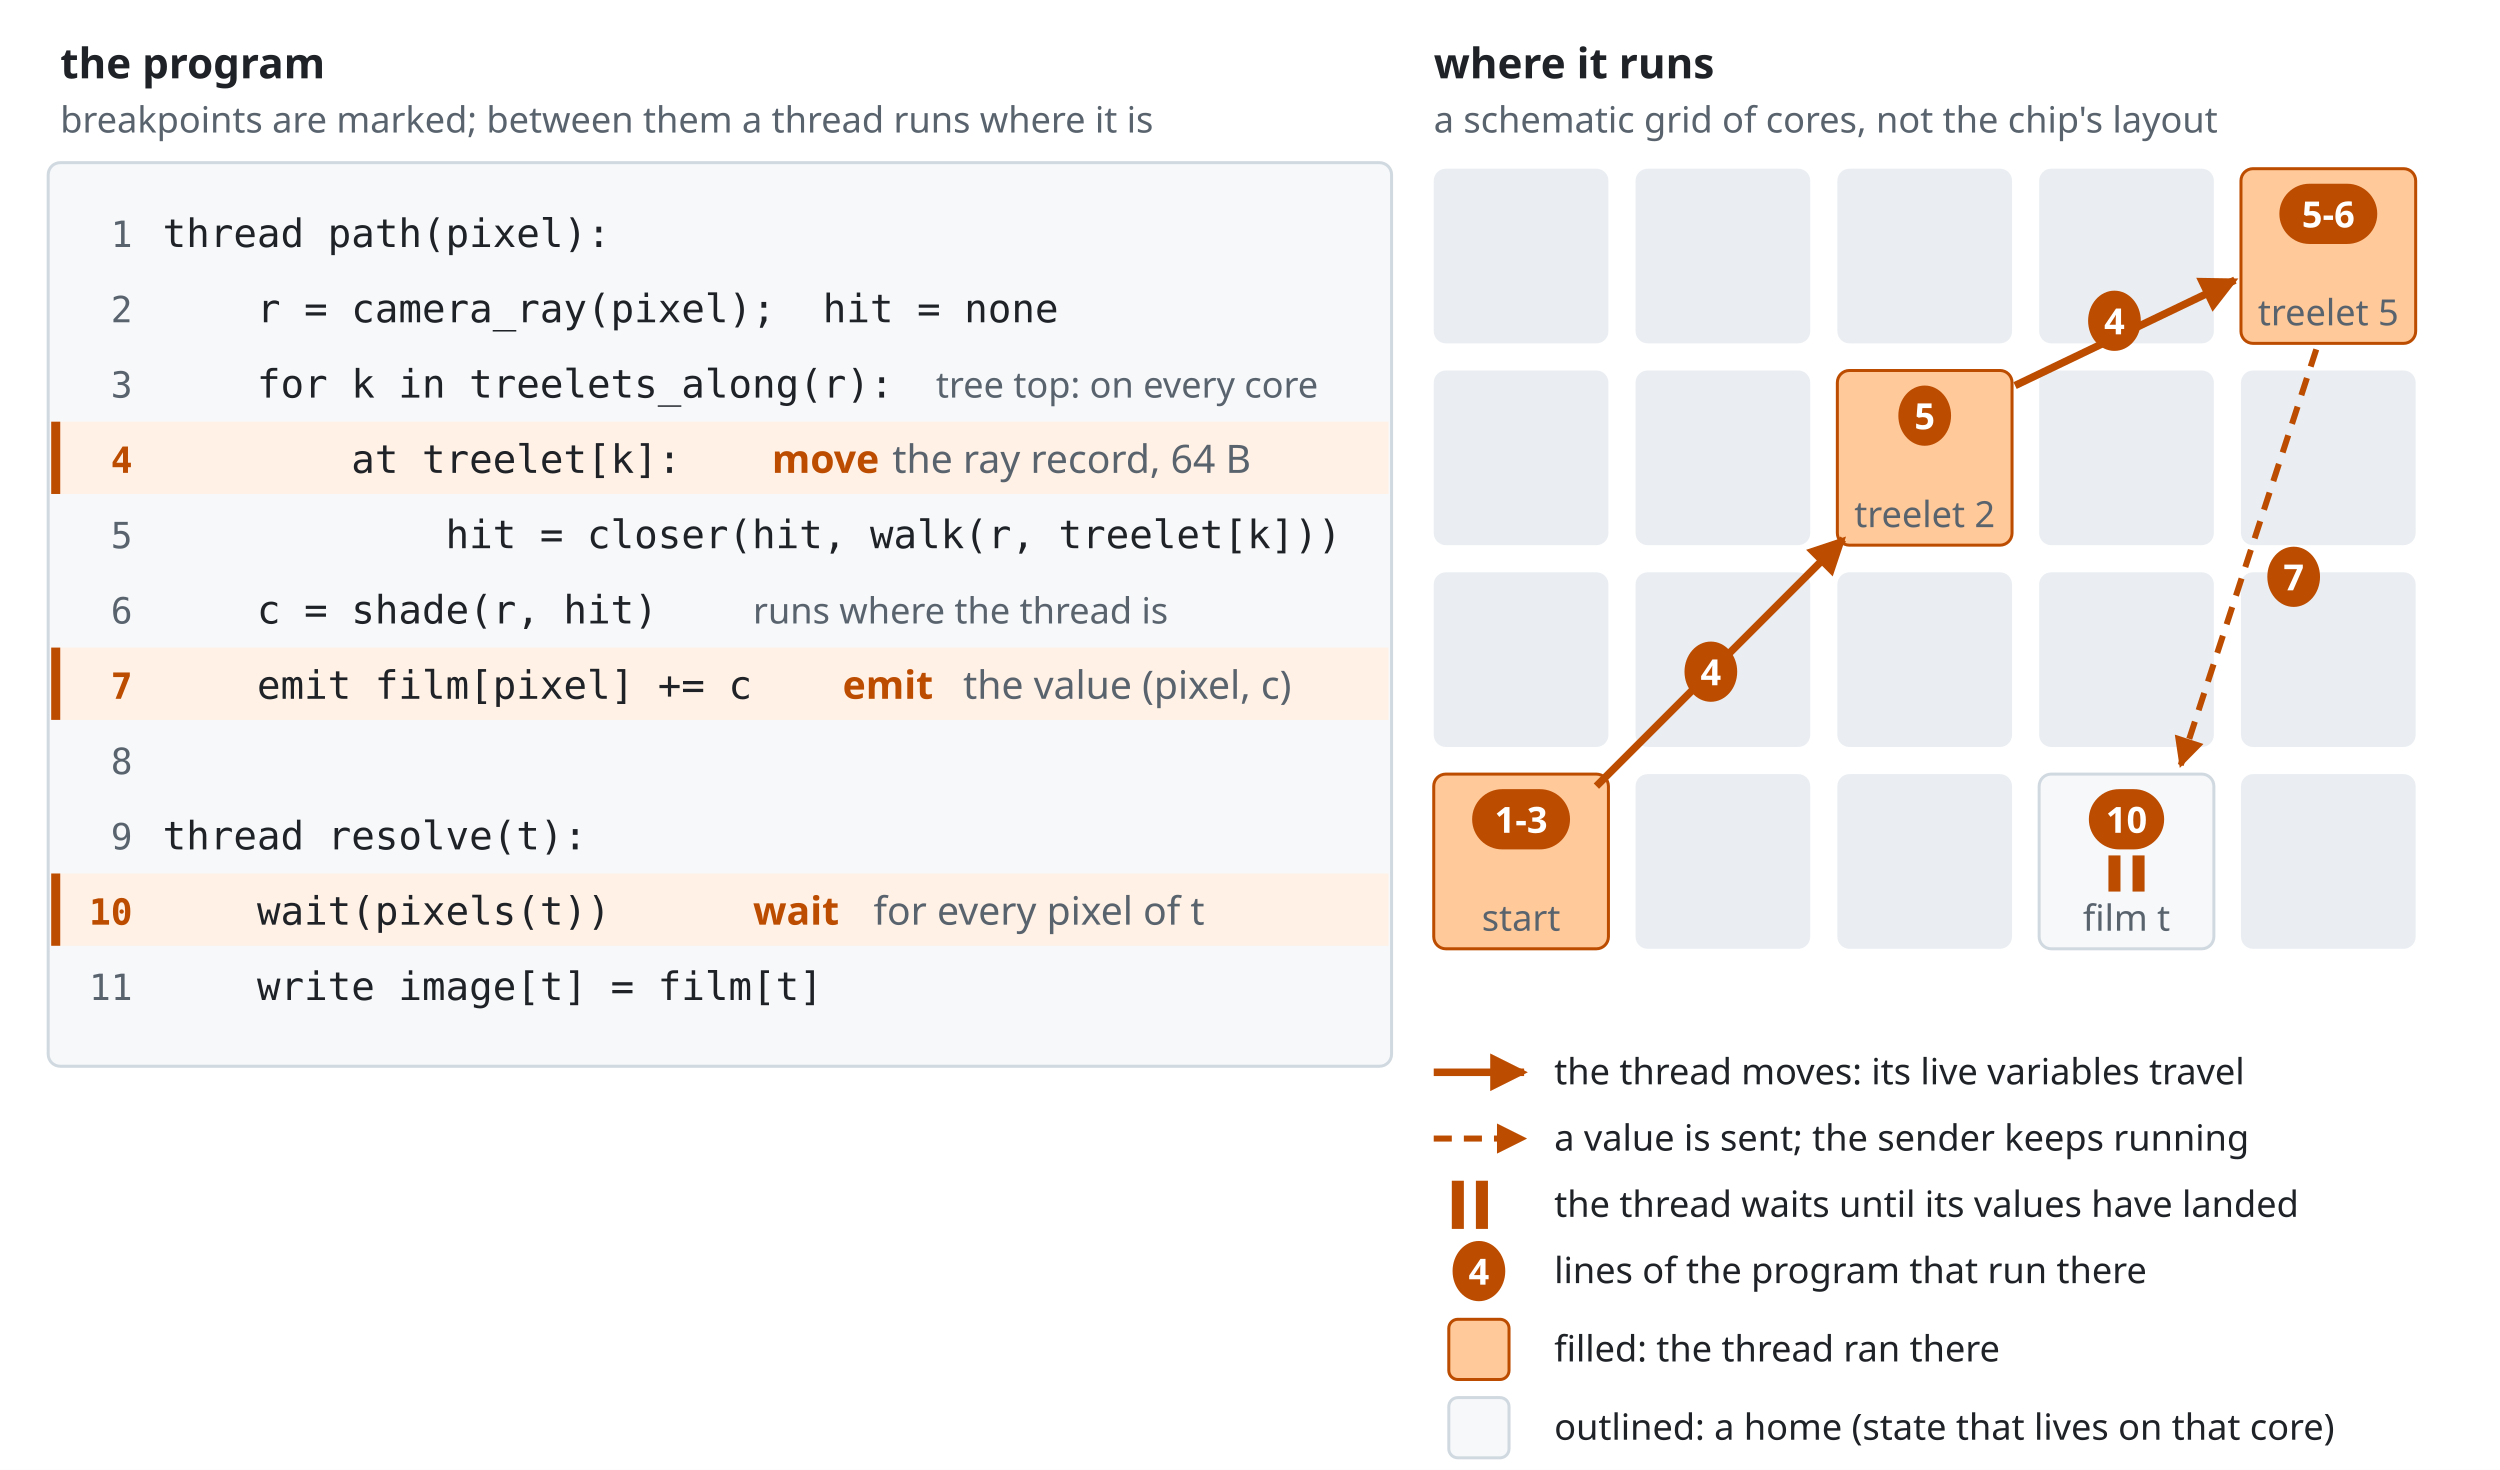
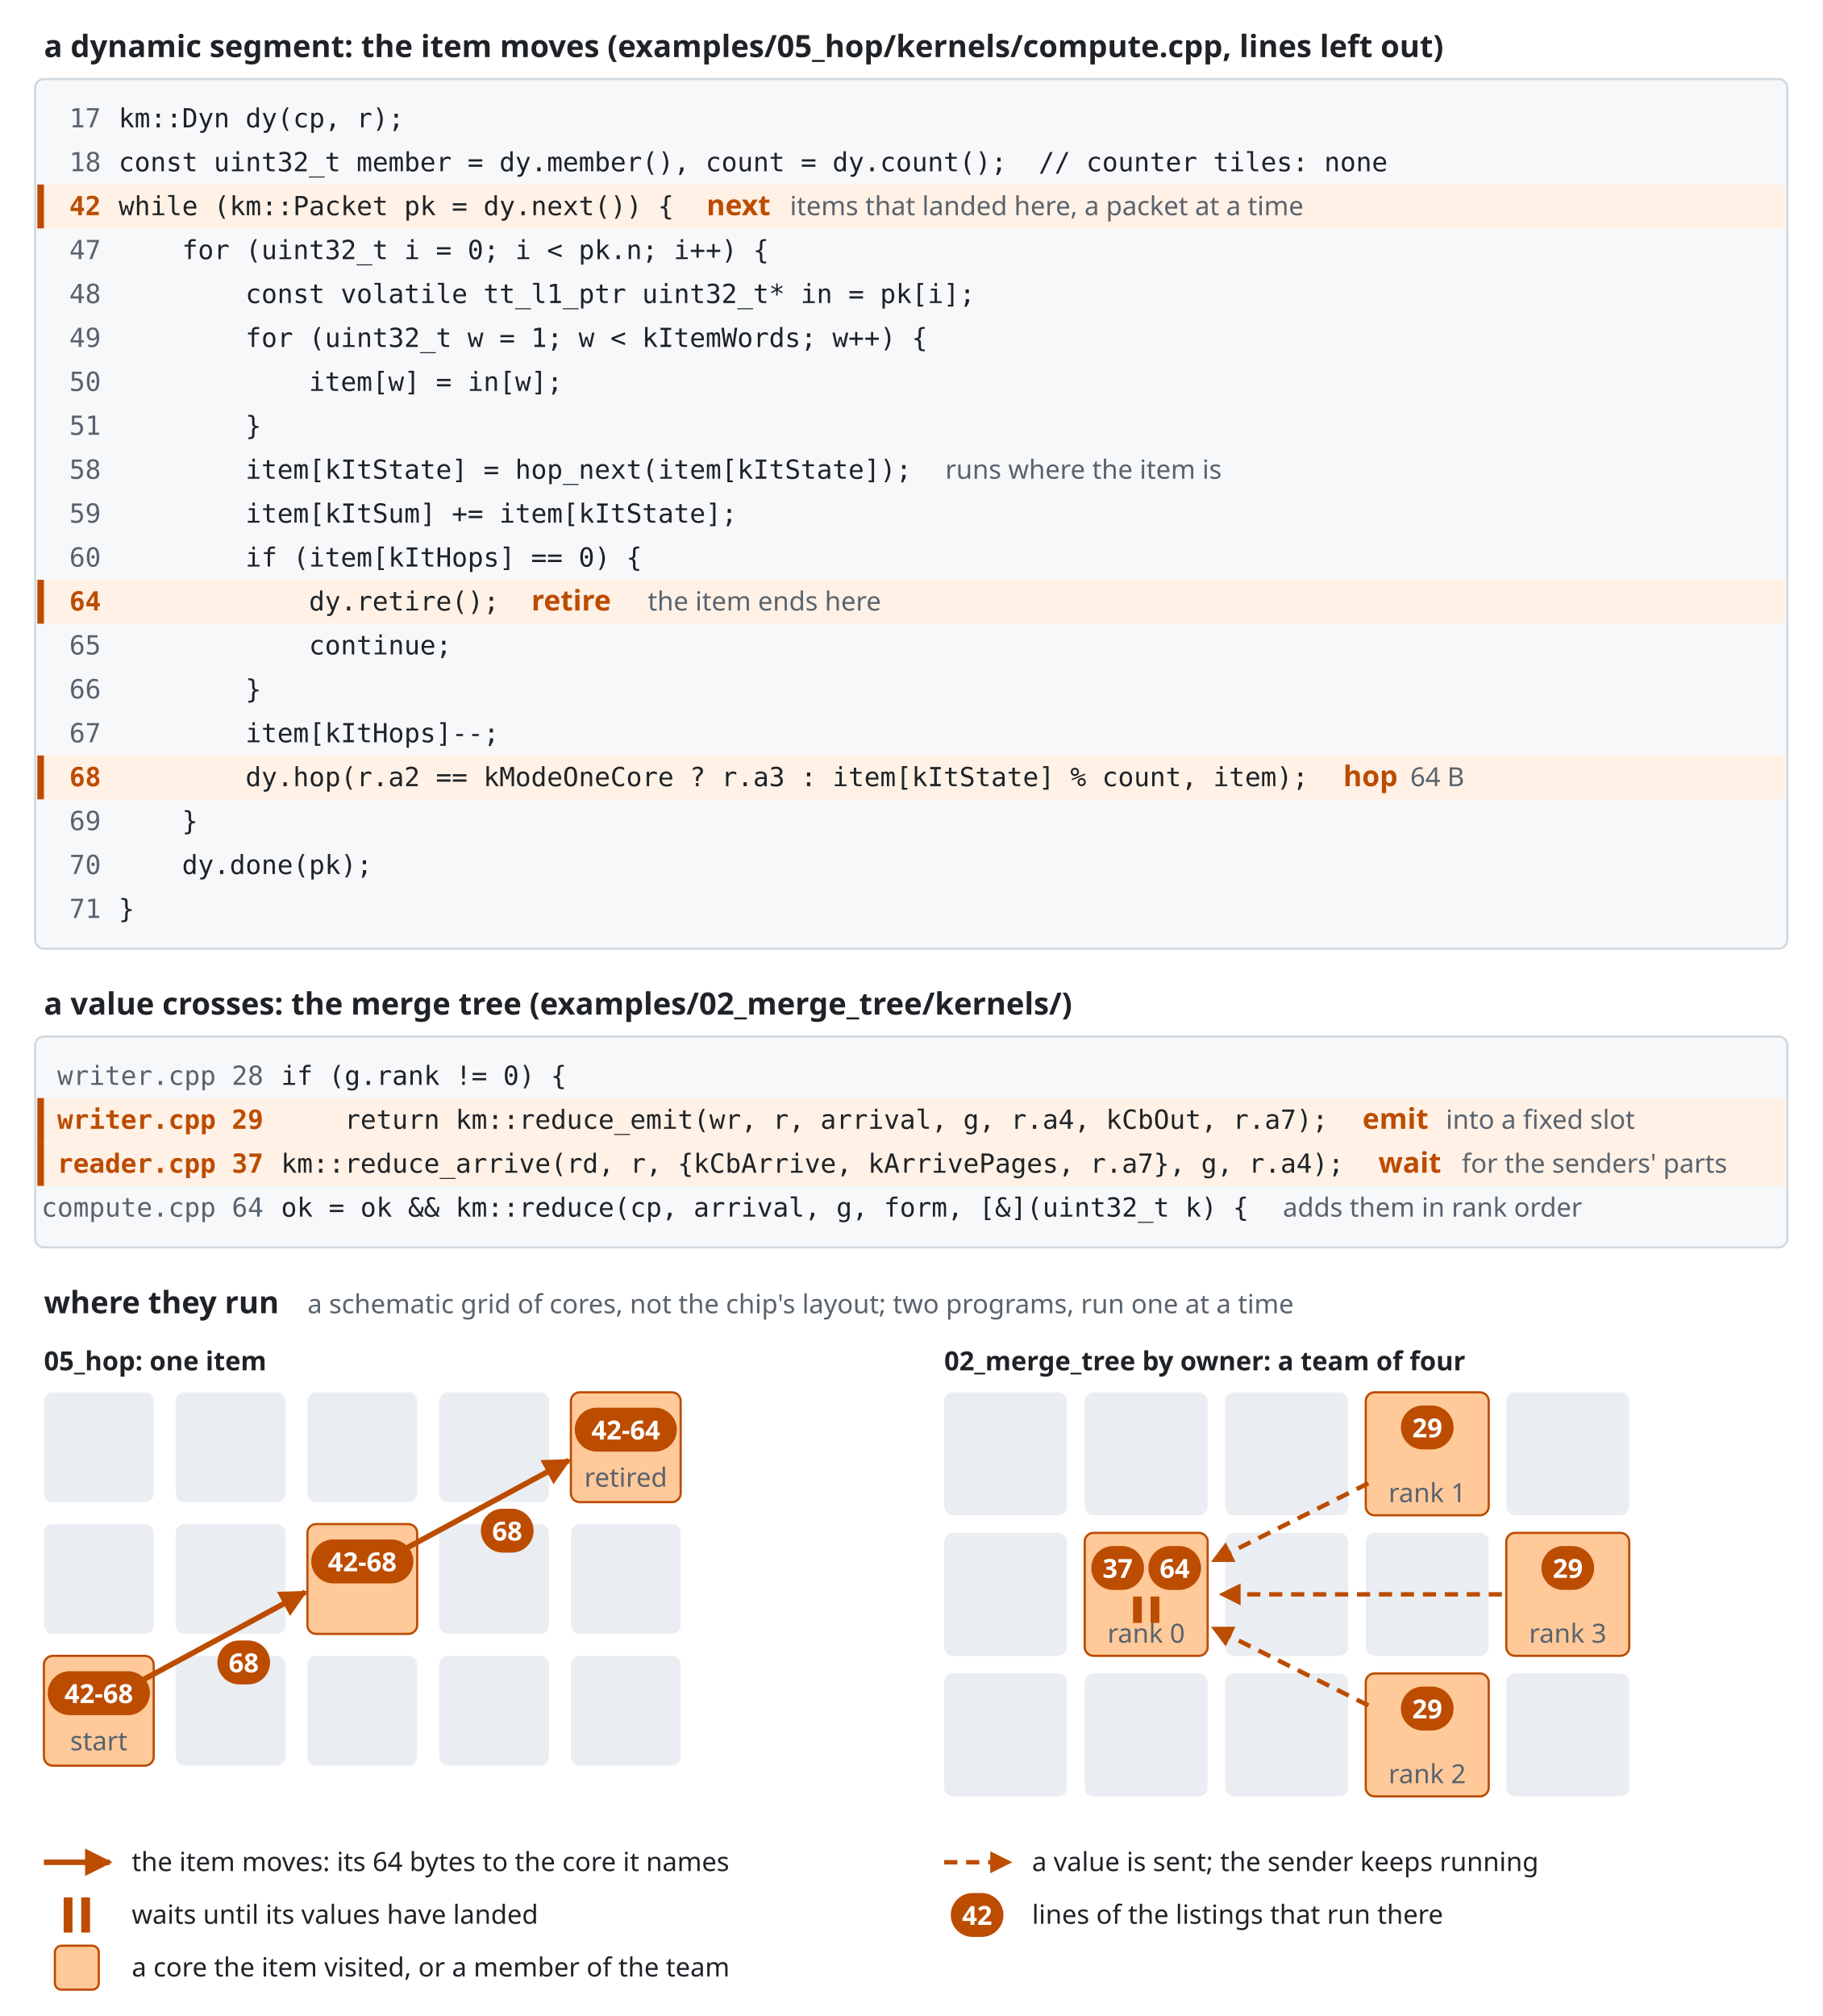
- <svg xmlns="http://www.w3.org/2000/svg" width="830" height="488" viewBox="0 0 830 488" role="img">
+ <svg xmlns="http://www.w3.org/2000/svg" width="830" height="918" viewBox="0 0 830 918" role="img">
  <style>
  text { font-family: -apple-system, 'Segoe UI', 'Noto Sans', Helvetica, Arial, sans-serif; font-size: 13px; fill: #1f2328; }
-   .mono { font-family: ui-monospace, SFMono-Regular, Menlo, Consolas, 'DejaVu Sans Mono', monospace; }
+   .mono { font-family: ui-monospace, SFMono-Regular, Menlo, Consolas, 'DejaVu Sans Mono', monospace; font-size: 12px; }
  .b { font-weight: 600; }
  .h { font-size: 14px; font-weight: 600; }
  .m { fill: #59636e; }
  .a { fill: #bc4c00; }
  .s { font-size: 12px; }
  .box { fill: #f6f8fa; stroke: #d1d9e0; stroke-width: 1; }
-   .plan { fill: none; stroke: #818b98; stroke-width: 1; stroke-dasharray: 5 4; }
-   .dram { fill: #d5dde6; stroke: none; }
-   .edge { fill: #f6f8fa; stroke: #d1d9e0; stroke-width: 1; }
-   .off { fill: none; stroke: #d1d9e0; stroke-width: 1; stroke-dasharray: 3 3; }
-   .hot { fill: #bc4c00; stroke: none; }
-   .on { fill: #ffffff; }
  .cell { fill: #eaeef2; stroke: none; }
  .team { fill: #ffc999; stroke: #bc4c00; stroke-width: 1; }
-   .abox { fill: #fff1e5; stroke: #bc4c00; stroke-width: 1.5; }
-   .ln { stroke: #818b98; stroke-width: 1.5; fill: none; }
-   .thin { stroke: #818b98; stroke-width: 1; fill: none; }
-   .grid { stroke: #d1d9e0; stroke-width: 1; fill: none; }
  .al { stroke: #bc4c00; stroke-width: 2.5; fill: none; }
  .ad { stroke: #bc4c00; stroke-width: 2; fill: none; stroke-dasharray: 6 4; }
-   .athin { stroke: #bc4c00; stroke-width: 1.2; fill: none; }
</style>
  <defs>
    <marker id="ha" viewBox="0 0 10 10" refX="9" refY="5" markerWidth="5" markerHeight="5" orient="auto-start-reverse">
      <path d="M0,0 L10,5 L0,10 z" fill="#bc4c00" />
    </marker>
-     <marker id="hl" viewBox="0 0 10 10" refX="9" refY="5" markerWidth="5" markerHeight="5" orient="auto-start-reverse">
-       <path d="M0,0 L10,5 L0,10 z" fill="#818b98" />
-     </marker>
  </defs>
-   <rect width="830" height="488" fill="#ffffff" />
-   <text x="20" y="26" class="h" xml:space="preserve">the program</text>
-   <text x="20" y="44" class="s m" xml:space="preserve">breakpoints are marked; between them a thread runs where it is</text>
-   <rect x="16" y="54" width="446" height="300" rx="4" class="box" />
-   <text x="44" y="82" class="mono s m" text-anchor="end" xml:space="preserve">1</text>
-   <text x="54" y="82" class="mono" xml:space="preserve">thread path(pixel):</text>
-   <text x="44" y="107" class="mono s m" text-anchor="end" xml:space="preserve">2</text>
-   <text x="54" y="107" class="mono" xml:space="preserve">    r = camera_ray(pixel);  hit = none</text>
-   <text x="44" y="132" class="mono s m" text-anchor="end" xml:space="preserve">3</text>
-   <text x="54" y="132" class="mono" xml:space="preserve">    for k in treelets_along(r):</text>
-   <text x="310.73" y="132" class="s m" xml:space="preserve">tree top: on every core</text>
-   <rect x="17" y="140" width="444" height="24" fill="#fff1e5" />
-   <rect x="17" y="140" width="3" height="24" fill="#bc4c00" />
-   <text x="44" y="157" class="mono s b a" text-anchor="end" xml:space="preserve">4</text>
-   <text x="54" y="157" class="mono" xml:space="preserve">        at treelet[k]:</text>
-   <text x="256.26" y="157" class="b a" xml:space="preserve">move</text>
-   <text x="296.26" y="157" class="m" xml:space="preserve">the ray record, 64 B</text>
-   <text x="44" y="182" class="mono s m" text-anchor="end" xml:space="preserve">5</text>
-   <text x="54" y="182" class="mono" xml:space="preserve">            hit = closer(hit, walk(r, treelet[k]))</text>
-   <text x="44" y="207" class="mono s m" text-anchor="end" xml:space="preserve">6</text>
-   <text x="54" y="207" class="mono" xml:space="preserve">    c = shade(r, hit)</text>
-   <text x="250" y="207" class="s m" xml:space="preserve">runs where the thread is</text>
-   <rect x="17" y="215" width="444" height="24" fill="#fff1e5" />
-   <rect x="17" y="215" width="3" height="24" fill="#bc4c00" />
-   <text x="44" y="232" class="mono s b a" text-anchor="end" xml:space="preserve">7</text>
-   <text x="54" y="232" class="mono" xml:space="preserve">    emit film[pixel] += c</text>
-   <text x="279.75" y="232" class="b a" xml:space="preserve">emit</text>
-   <text x="319.75" y="232" class="m" xml:space="preserve">the value (pixel, c)</text>
-   <text x="44" y="257" class="mono s m" text-anchor="end" xml:space="preserve">8</text>
-   <text x="44" y="282" class="mono s m" text-anchor="end" xml:space="preserve">9</text>
-   <text x="54" y="282" class="mono" xml:space="preserve">thread resolve(t):</text>
-   <rect x="17" y="290" width="444" height="24" fill="#fff1e5" />
-   <rect x="17" y="290" width="3" height="24" fill="#bc4c00" />
-   <text x="44" y="307" class="mono s b a" text-anchor="end" xml:space="preserve">10</text>
-   <text x="54" y="307" class="mono" xml:space="preserve">    wait(pixels(t))</text>
-   <text x="250" y="307" class="b a" xml:space="preserve">wait</text>
-   <text x="290" y="307" class="m" xml:space="preserve">for every pixel of t</text>
-   <text x="44" y="332" class="mono s m" text-anchor="end" xml:space="preserve">11</text>
-   <text x="54" y="332" class="mono" xml:space="preserve">    write image[t] = film[t]</text>
-   <text x="476" y="26" class="h" xml:space="preserve">where it runs</text>
-   <text x="476" y="44" class="s m" xml:space="preserve">a schematic grid of cores, not the chip's layout</text>
-   <rect x="476" y="56" width="58" height="58" rx="4" class="cell" />
-   <rect x="543" y="56" width="58" height="58" rx="4" class="cell" />
-   <rect x="610" y="56" width="58" height="58" rx="4" class="cell" />
-   <rect x="677" y="56" width="58" height="58" rx="4" class="cell" />
-   <rect x="744" y="56" width="58" height="58" rx="4" class="team" />
-   <text x="773" y="108" class="s m" text-anchor="middle" xml:space="preserve">treelet 5</text>
-   <rect x="756.75" y="61" width="32.5" height="20" rx="10" fill="#bc4c00" />
-   <text x="773" y="75.5" text-anchor="middle" class="b s" style="fill: #ffffff">5-6</text>
-   <rect x="476" y="123" width="58" height="58" rx="4" class="cell" />
-   <rect x="543" y="123" width="58" height="58" rx="4" class="cell" />
-   <rect x="610" y="123" width="58" height="58" rx="4" class="team" />
-   <text x="639" y="175" class="s m" text-anchor="middle" xml:space="preserve">treelet 2</text>
-   <rect x="630.25" y="128" width="17.5" height="20" rx="10" fill="#bc4c00" />
-   <text x="639" y="142.5" text-anchor="middle" class="b s" style="fill: #ffffff">5</text>
-   <rect x="677" y="123" width="58" height="58" rx="4" class="cell" />
-   <rect x="744" y="123" width="58" height="58" rx="4" class="cell" />
-   <rect x="476" y="190" width="58" height="58" rx="4" class="cell" />
-   <rect x="543" y="190" width="58" height="58" rx="4" class="cell" />
-   <rect x="610" y="190" width="58" height="58" rx="4" class="cell" />
-   <rect x="677" y="190" width="58" height="58" rx="4" class="cell" />
-   <rect x="744" y="190" width="58" height="58" rx="4" class="cell" />
-   <rect x="476" y="257" width="58" height="58" rx="4" class="team" />
-   <text x="505" y="309" class="s m" text-anchor="middle" xml:space="preserve">start</text>
-   <rect x="488.75" y="262" width="32.5" height="20" rx="10" fill="#bc4c00" />
-   <text x="505" y="276.5" text-anchor="middle" class="b s" style="fill: #ffffff">1-3</text>
-   <rect x="543" y="257" width="58" height="58" rx="4" class="cell" />
-   <rect x="610" y="257" width="58" height="58" rx="4" class="cell" />
-   <rect x="677" y="257" width="58" height="58" rx="4" class="box" />
-   <text x="706" y="309" class="s m" text-anchor="middle" xml:space="preserve">film t</text>
-   <rect x="744" y="257" width="58" height="58" rx="4" class="cell" />
-   <line x1="530" y1="261" x2="612" y2="179" class="al" marker-end="url(#ha)" />
-   <line x1="669" y1="128" x2="742" y2="93" class="al" marker-end="url(#ha)" />
-   <path d="M769,116 L724,254" class="ad" marker-end="url(#ha)" />
-   <rect x="559.25" y="213" width="17.5" height="20" rx="10" fill="#bc4c00" />
-   <text x="568" y="227.5" text-anchor="middle" class="b s" style="fill: #ffffff">4</text>
-   <rect x="693.25" y="96.5" width="17.5" height="20" rx="10" fill="#bc4c00" />
-   <text x="702" y="111" text-anchor="middle" class="b s" style="fill: #ffffff">4</text>
-   <rect x="752.75" y="181.5" width="17.5" height="20" rx="10" fill="#bc4c00" />
-   <text x="761.5" y="196" text-anchor="middle" class="b s" style="fill: #ffffff">7</text>
-   <rect x="693.5" y="262" width="25" height="20" rx="10" fill="#bc4c00" />
-   <text x="706" y="276.5" text-anchor="middle" class="b s" style="fill: #ffffff">10</text>
-   <rect x="700" y="284" width="4" height="12" fill="#bc4c00" />
-   <rect x="708" y="284" width="4" height="12" fill="#bc4c00" />
-   <line x1="476" y1="356" x2="506" y2="356" class="al" marker-end="url(#ha)" />
-   <text x="516" y="360" class="s" xml:space="preserve">the thread moves: its live variables travel</text>
-   <line x1="476" y1="378" x2="506" y2="378" class="ad" marker-end="url(#ha)" />
-   <text x="516" y="382" class="s" xml:space="preserve">a value is sent; the sender keeps running</text>
-   <rect x="482" y="392" width="4" height="16" fill="#bc4c00" />
-   <rect x="490" y="392" width="4" height="16" fill="#bc4c00" />
-   <text x="516" y="404" class="s" xml:space="preserve">the thread waits until its values have landed</text>
-   <rect x="482.25" y="412" width="17.5" height="20" rx="10" fill="#bc4c00" />
-   <text x="491" y="426.5" text-anchor="middle" class="b s" style="fill: #ffffff">4</text>
-   <text x="516" y="426" class="s" xml:space="preserve">lines of the program that run there</text>
-   <rect x="481" y="438" width="20" height="20" rx="3" class="team" />
-   <text x="516" y="452" class="s" xml:space="preserve">filled: the thread ran there</text>
-   <rect x="481" y="464" width="20" height="20" rx="3" class="box" />
-   <text x="516" y="478" class="s" xml:space="preserve">outlined: a home (state that lives on that core)</text>
+   <rect width="830" height="918" fill="#ffffff" />
+   <text x="20" y="26" class="h" xml:space="preserve">a dynamic segment: the item moves (examples/05_hop/kernels/compute.cpp, lines left out)</text>
+   <rect x="16" y="36" width="798" height="396" rx="4" class="box" />
+   <text x="46" y="58" class="mono m" text-anchor="end" xml:space="preserve">17</text>
+   <text x="54" y="58" class="mono" xml:space="preserve">km::Dyn dy(cp, r);</text>
+   <text x="46" y="78" class="mono m" text-anchor="end" xml:space="preserve">18</text>
+   <text x="54" y="78" class="mono" xml:space="preserve">const uint32_t member = dy.member(), count = dy.count();  // counter tiles: none</text>
+   <rect x="17" y="84" width="796" height="20" fill="#fff1e5" />
+   <rect x="17" y="84" width="3" height="20" fill="#bc4c00" />
+   <text x="46" y="98" class="mono m b a" text-anchor="end" xml:space="preserve">42</text>
+   <text x="54" y="98" class="mono" xml:space="preserve">while (km::Packet pk = dy.next()) {</text>
+   <text x="321.75" y="98" class="b a" xml:space="preserve">next</text>
+   <text x="359.75" y="98" class="s m" xml:space="preserve">items that landed here, a packet at a time</text>
+   <text x="46" y="118" class="mono m" text-anchor="end" xml:space="preserve">47</text>
+   <text x="54" y="118" class="mono" xml:space="preserve">    for (uint32_t i = 0; i &lt; pk.n; i++) {</text>
+   <text x="46" y="138" class="mono m" text-anchor="end" xml:space="preserve">48</text>
+   <text x="54" y="138" class="mono" xml:space="preserve">        const volatile tt_l1_ptr uint32_t* in = pk[i];</text>
+   <text x="46" y="158" class="mono m" text-anchor="end" xml:space="preserve">49</text>
+   <text x="54" y="158" class="mono" xml:space="preserve">        for (uint32_t w = 1; w &lt; kItemWords; w++) {</text>
+   <text x="46" y="178" class="mono m" text-anchor="end" xml:space="preserve">50</text>
+   <text x="54" y="178" class="mono" xml:space="preserve">            item[w] = in[w];</text>
+   <text x="46" y="198" class="mono m" text-anchor="end" xml:space="preserve">51</text>
+   <text x="54" y="198" class="mono" xml:space="preserve">        }</text>
+   <text x="46" y="218" class="mono m" text-anchor="end" xml:space="preserve">58</text>
+   <text x="54" y="218" class="mono" xml:space="preserve">        item[kItState] = hop_next(item[kItState]);</text>
+   <text x="430.5" y="218" class="s m" xml:space="preserve">runs where the item is</text>
+   <text x="46" y="238" class="mono m" text-anchor="end" xml:space="preserve">59</text>
+   <text x="54" y="238" class="mono" xml:space="preserve">        item[kItSum] += item[kItState];</text>
+   <text x="46" y="258" class="mono m" text-anchor="end" xml:space="preserve">60</text>
+   <text x="54" y="258" class="mono" xml:space="preserve">        if (item[kItHops] == 0) {</text>
+   <rect x="17" y="264" width="796" height="20" fill="#fff1e5" />
+   <rect x="17" y="264" width="3" height="20" fill="#bc4c00" />
+   <text x="46" y="278" class="mono m b a" text-anchor="end" xml:space="preserve">64</text>
+   <text x="54" y="278" class="mono" xml:space="preserve">            dy.retire();</text>
+   <text x="242.0" y="278" class="b a" xml:space="preserve">retire</text>
+   <text x="295.0" y="278" class="s m" xml:space="preserve">the item ends here</text>
+   <text x="46" y="298" class="mono m" text-anchor="end" xml:space="preserve">65</text>
+   <text x="54" y="298" class="mono" xml:space="preserve">            continue;</text>
+   <text x="46" y="318" class="mono m" text-anchor="end" xml:space="preserve">66</text>
+   <text x="54" y="318" class="mono" xml:space="preserve">        }</text>
+   <text x="46" y="338" class="mono m" text-anchor="end" xml:space="preserve">67</text>
+   <text x="54" y="338" class="mono" xml:space="preserve">        item[kItHops]--;</text>
+   <rect x="17" y="344" width="796" height="20" fill="#fff1e5" />
+   <rect x="17" y="344" width="3" height="20" fill="#bc4c00" />
+   <text x="46" y="358" class="mono m b a" text-anchor="end" xml:space="preserve">68</text>
+   <text x="54" y="358" class="mono" xml:space="preserve">        dy.hop(r.a2 == kModeOneCore ? r.a3 : item[kItState] % count, item);</text>
+   <text x="611.75" y="358" class="b a" xml:space="preserve">hop</text>
+   <text x="642.25" y="358" class="s m" xml:space="preserve">64 B</text>
+   <text x="46" y="378" class="mono m" text-anchor="end" xml:space="preserve">69</text>
+   <text x="54" y="378" class="mono" xml:space="preserve">    }</text>
+   <text x="46" y="398" class="mono m" text-anchor="end" xml:space="preserve">70</text>
+   <text x="54" y="398" class="mono" xml:space="preserve">    dy.done(pk);</text>
+   <text x="46" y="418" class="mono m" text-anchor="end" xml:space="preserve">71</text>
+   <text x="54" y="418" class="mono" xml:space="preserve">}</text>
+   <text x="20" y="462" class="h" xml:space="preserve">a value crosses: the merge tree (examples/02_merge_tree/kernels/)</text>
+   <rect x="16" y="472" width="798" height="96" rx="4" class="box" />
+   <text x="120" y="494" class="mono m" text-anchor="end" xml:space="preserve">writer.cpp 28</text>
+   <text x="128" y="494" class="mono" xml:space="preserve">if (g.rank != 0) {</text>
+   <rect x="17" y="500" width="796" height="20" fill="#fff1e5" />
+   <rect x="17" y="500" width="3" height="20" fill="#bc4c00" />
+   <text x="120" y="514" class="mono m b a" text-anchor="end" xml:space="preserve">writer.cpp 29</text>
+   <text x="128" y="514" class="mono" xml:space="preserve">    return km::reduce_emit(wr, r, arrival, g, r.a4, kCbOut, r.a7);</text>
+   <text x="620.5" y="514" class="b a" xml:space="preserve">emit</text>
+   <text x="658.5" y="514" class="s m" xml:space="preserve">into a fixed slot</text>
+   <rect x="17" y="520" width="796" height="20" fill="#fff1e5" />
+   <rect x="17" y="520" width="3" height="20" fill="#bc4c00" />
+   <text x="120" y="534" class="mono m b a" text-anchor="end" xml:space="preserve">reader.cpp 37</text>
+   <text x="128" y="534" class="mono" xml:space="preserve">km::reduce_arrive(rd, r, {kCbArrive, kArrivePages, r.a7}, g, r.a4);</text>
+   <text x="627.75" y="534" class="b a" xml:space="preserve">wait</text>
+   <text x="665.75" y="534" class="s m" xml:space="preserve">for the senders' parts</text>
+   <text x="120" y="554" class="mono m" text-anchor="end" xml:space="preserve">compute.cpp 64</text>
+   <text x="128" y="554" class="mono" xml:space="preserve">ok = ok &amp;&amp; km::reduce(cp, arrival, g, form, [&amp;](uint32_t k) {</text>
+   <text x="584.25" y="554" class="s m" xml:space="preserve">adds them in rank order</text>
+   <text x="20" y="598" class="h" xml:space="preserve">where they run</text>
+   <text x="140" y="598" class="s m" xml:space="preserve">a schematic grid of cores, not the chip's layout; two programs, run one at a time</text>
+   <text x="20" y="624" class="s b" xml:space="preserve">05_hop: one item</text>
+   <rect x="20" y="634" width="50" height="50" rx="4" class="cell" />
+   <rect x="80" y="634" width="50" height="50" rx="4" class="cell" />
+   <rect x="140" y="634" width="50" height="50" rx="4" class="cell" />
+   <rect x="200" y="634" width="50" height="50" rx="4" class="cell" />
+   <rect x="260" y="634" width="50" height="50" rx="4" class="team" />
+   <rect x="20" y="694" width="50" height="50" rx="4" class="cell" />
+   <rect x="80" y="694" width="50" height="50" rx="4" class="cell" />
+   <rect x="140" y="694" width="50" height="50" rx="4" class="team" />
+   <rect x="200" y="694" width="50" height="50" rx="4" class="cell" />
+   <rect x="260" y="694" width="50" height="50" rx="4" class="cell" />
+   <rect x="20" y="754" width="50" height="50" rx="4" class="team" />
+   <rect x="80" y="754" width="50" height="50" rx="4" class="cell" />
+   <rect x="140" y="754" width="50" height="50" rx="4" class="cell" />
+   <rect x="200" y="754" width="50" height="50" rx="4" class="cell" />
+   <rect x="260" y="754" width="50" height="50" rx="4" class="cell" />
+   <line x1="65.0" y1="765.0" x2="139.0" y2="725.0" class="al" marker-end="url(#ha)" />
+   <line x1="185.0" y1="705.0" x2="259.0" y2="665.0" class="al" marker-end="url(#ha)" />
+   <rect x="21.75" y="761.0" width="46.50" height="20" rx="10" fill="#bc4c00" />
+   <text x="45.0" y="775.5" text-anchor="middle" class="b s" style="fill: #ffffff">42-68</text>
+   <text x="45.0" y="797.0" class="s m" text-anchor="middle" xml:space="preserve">start</text>
+   <rect x="141.75" y="701.0" width="46.50" height="20" rx="10" fill="#bc4c00" />
+   <text x="165.0" y="715.5" text-anchor="middle" class="b s" style="fill: #ffffff">42-68</text>
+   <rect x="261.75" y="641.0" width="46.50" height="20" rx="10" fill="#bc4c00" />
+   <text x="285.0" y="655.5" text-anchor="middle" class="b s" style="fill: #ffffff">42-64</text>
+   <text x="285.0" y="677.0" class="s m" text-anchor="middle" xml:space="preserve">retired</text>
+   <rect x="99.00" y="747.0" width="24.00" height="20" rx="10" fill="#bc4c00" />
+   <text x="111.0" y="761.5" text-anchor="middle" class="b s" style="fill: #ffffff">68</text>
+   <rect x="219.00" y="687.0" width="24.00" height="20" rx="10" fill="#bc4c00" />
+   <text x="231.0" y="701.5" text-anchor="middle" class="b s" style="fill: #ffffff">68</text>
+   <text x="430" y="624" class="s b" xml:space="preserve">02_merge_tree by owner: a team of four</text>
+   <rect x="430" y="634" width="56" height="56" rx="4" class="cell" />
+   <rect x="494" y="634" width="56" height="56" rx="4" class="cell" />
+   <rect x="558" y="634" width="56" height="56" rx="4" class="cell" />
+   <rect x="622" y="634" width="56" height="56" rx="4" class="team" />
+   <rect x="686" y="634" width="56" height="56" rx="4" class="cell" />
+   <rect x="430" y="698" width="56" height="56" rx="4" class="cell" />
+   <rect x="494" y="698" width="56" height="56" rx="4" class="team" />
+   <rect x="558" y="698" width="56" height="56" rx="4" class="cell" />
+   <rect x="622" y="698" width="56" height="56" rx="4" class="cell" />
+   <rect x="686" y="698" width="56" height="56" rx="4" class="team" />
+   <rect x="430" y="762" width="56" height="56" rx="4" class="cell" />
+   <rect x="494" y="762" width="56" height="56" rx="4" class="cell" />
+   <rect x="558" y="762" width="56" height="56" rx="4" class="cell" />
+   <rect x="622" y="762" width="56" height="56" rx="4" class="team" />
+   <rect x="686" y="762" width="56" height="56" rx="4" class="cell" />
+   <text x="522" y="748" class="s m" text-anchor="middle" xml:space="preserve">rank 0</text>
+   <text x="650" y="684" class="s m" text-anchor="middle" xml:space="preserve">rank 1</text>
+   <line x1="623.2" y1="675.4" x2="552.4" y2="710.8" class="ad" marker-end="url(#ha)" />
+   <rect x="638.00" y="640" width="24.00" height="20" rx="10" fill="#bc4c00" />
+   <text x="650" y="654.5" text-anchor="middle" class="b s" style="fill: #ffffff">29</text>
+   <text x="650" y="812" class="s m" text-anchor="middle" xml:space="preserve">rank 2</text>
+   <line x1="623.2" y1="776.6" x2="552.4" y2="741.2" class="ad" marker-end="url(#ha)" />
+   <rect x="638.00" y="768" width="24.00" height="20" rx="10" fill="#bc4c00" />
+   <text x="650" y="782.5" text-anchor="middle" class="b s" style="fill: #ffffff">29</text>
+   <text x="714" y="748" class="s m" text-anchor="middle" xml:space="preserve">rank 3</text>
+   <line x1="684.0" y1="726.0" x2="556.0" y2="726.0" class="ad" marker-end="url(#ha)" />
+   <rect x="702.00" y="704" width="24.00" height="20" rx="10" fill="#bc4c00" />
+   <text x="714" y="718.5" text-anchor="middle" class="b s" style="fill: #ffffff">29</text>
+   <rect x="497.00" y="704" width="24.00" height="20" rx="10" fill="#bc4c00" />
+   <text x="509" y="718.5" text-anchor="middle" class="b s" style="fill: #ffffff">37</text>
+   <rect x="523.00" y="704" width="24.00" height="20" rx="10" fill="#bc4c00" />
+   <text x="535" y="718.5" text-anchor="middle" class="b s" style="fill: #ffffff">64</text>
+   <rect x="516" y="727" width="4" height="12" fill="#bc4c00" />
+   <rect x="524" y="727" width="4" height="12" fill="#bc4c00" />
+   <line x1="20" y1="848" x2="50" y2="848" class="al" marker-end="url(#ha)" />
+   <text x="60" y="852" class="s" xml:space="preserve">the item moves: its 64 bytes to the core it names</text>
+   <line x1="430" y1="848" x2="460" y2="848" class="ad" marker-end="url(#ha)" />
+   <text x="470" y="852" class="s" xml:space="preserve">a value is sent; the sender keeps running</text>
+   <rect x="29" y="864" width="4" height="16" fill="#bc4c00" />
+   <rect x="37" y="864" width="4" height="16" fill="#bc4c00" />
+   <text x="60" y="876" class="s" xml:space="preserve">waits until its values have landed</text>
+   <rect x="433.00" y="862" width="24.00" height="20" rx="10" fill="#bc4c00" />
+   <text x="445" y="876.5" text-anchor="middle" class="b s" style="fill: #ffffff">42</text>
+   <text x="470" y="876" class="s" xml:space="preserve">lines of the listings that run there</text>
+   <rect x="25" y="886" width="20" height="20" rx="3" class="team" />
+   <text x="60" y="900" class="s" xml:space="preserve">a core the item visited, or a member of the team</text>
</svg>
